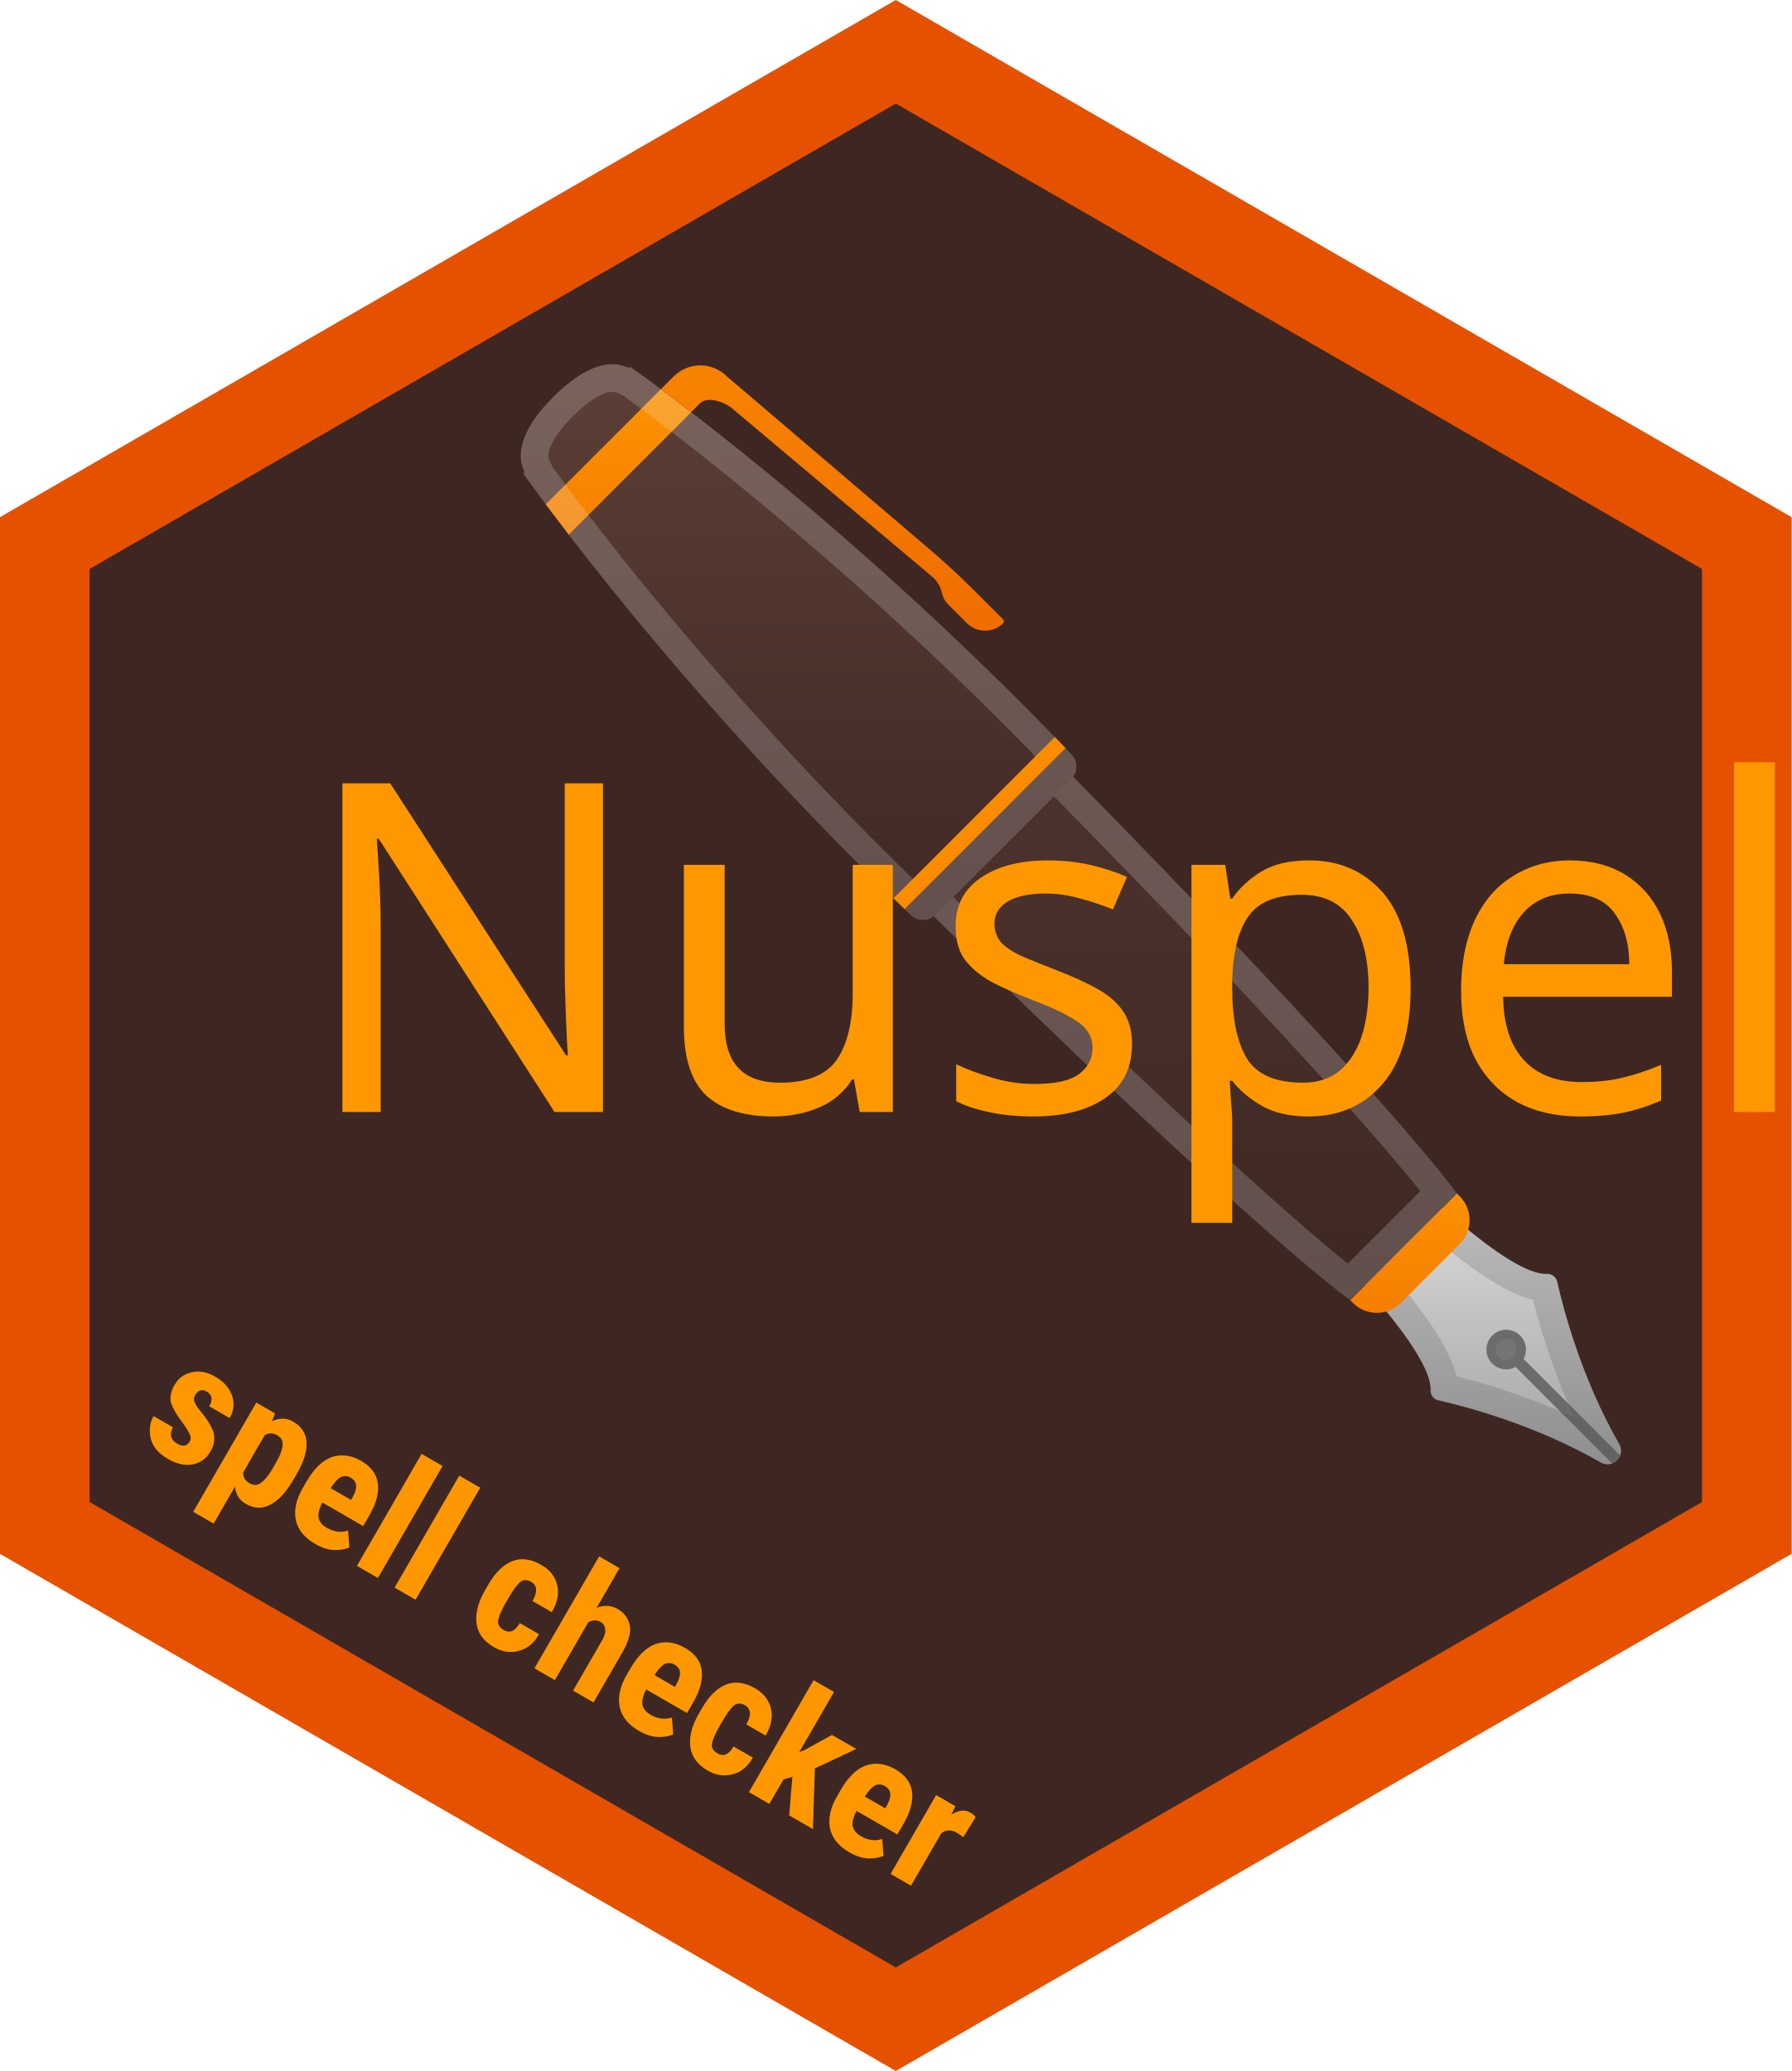
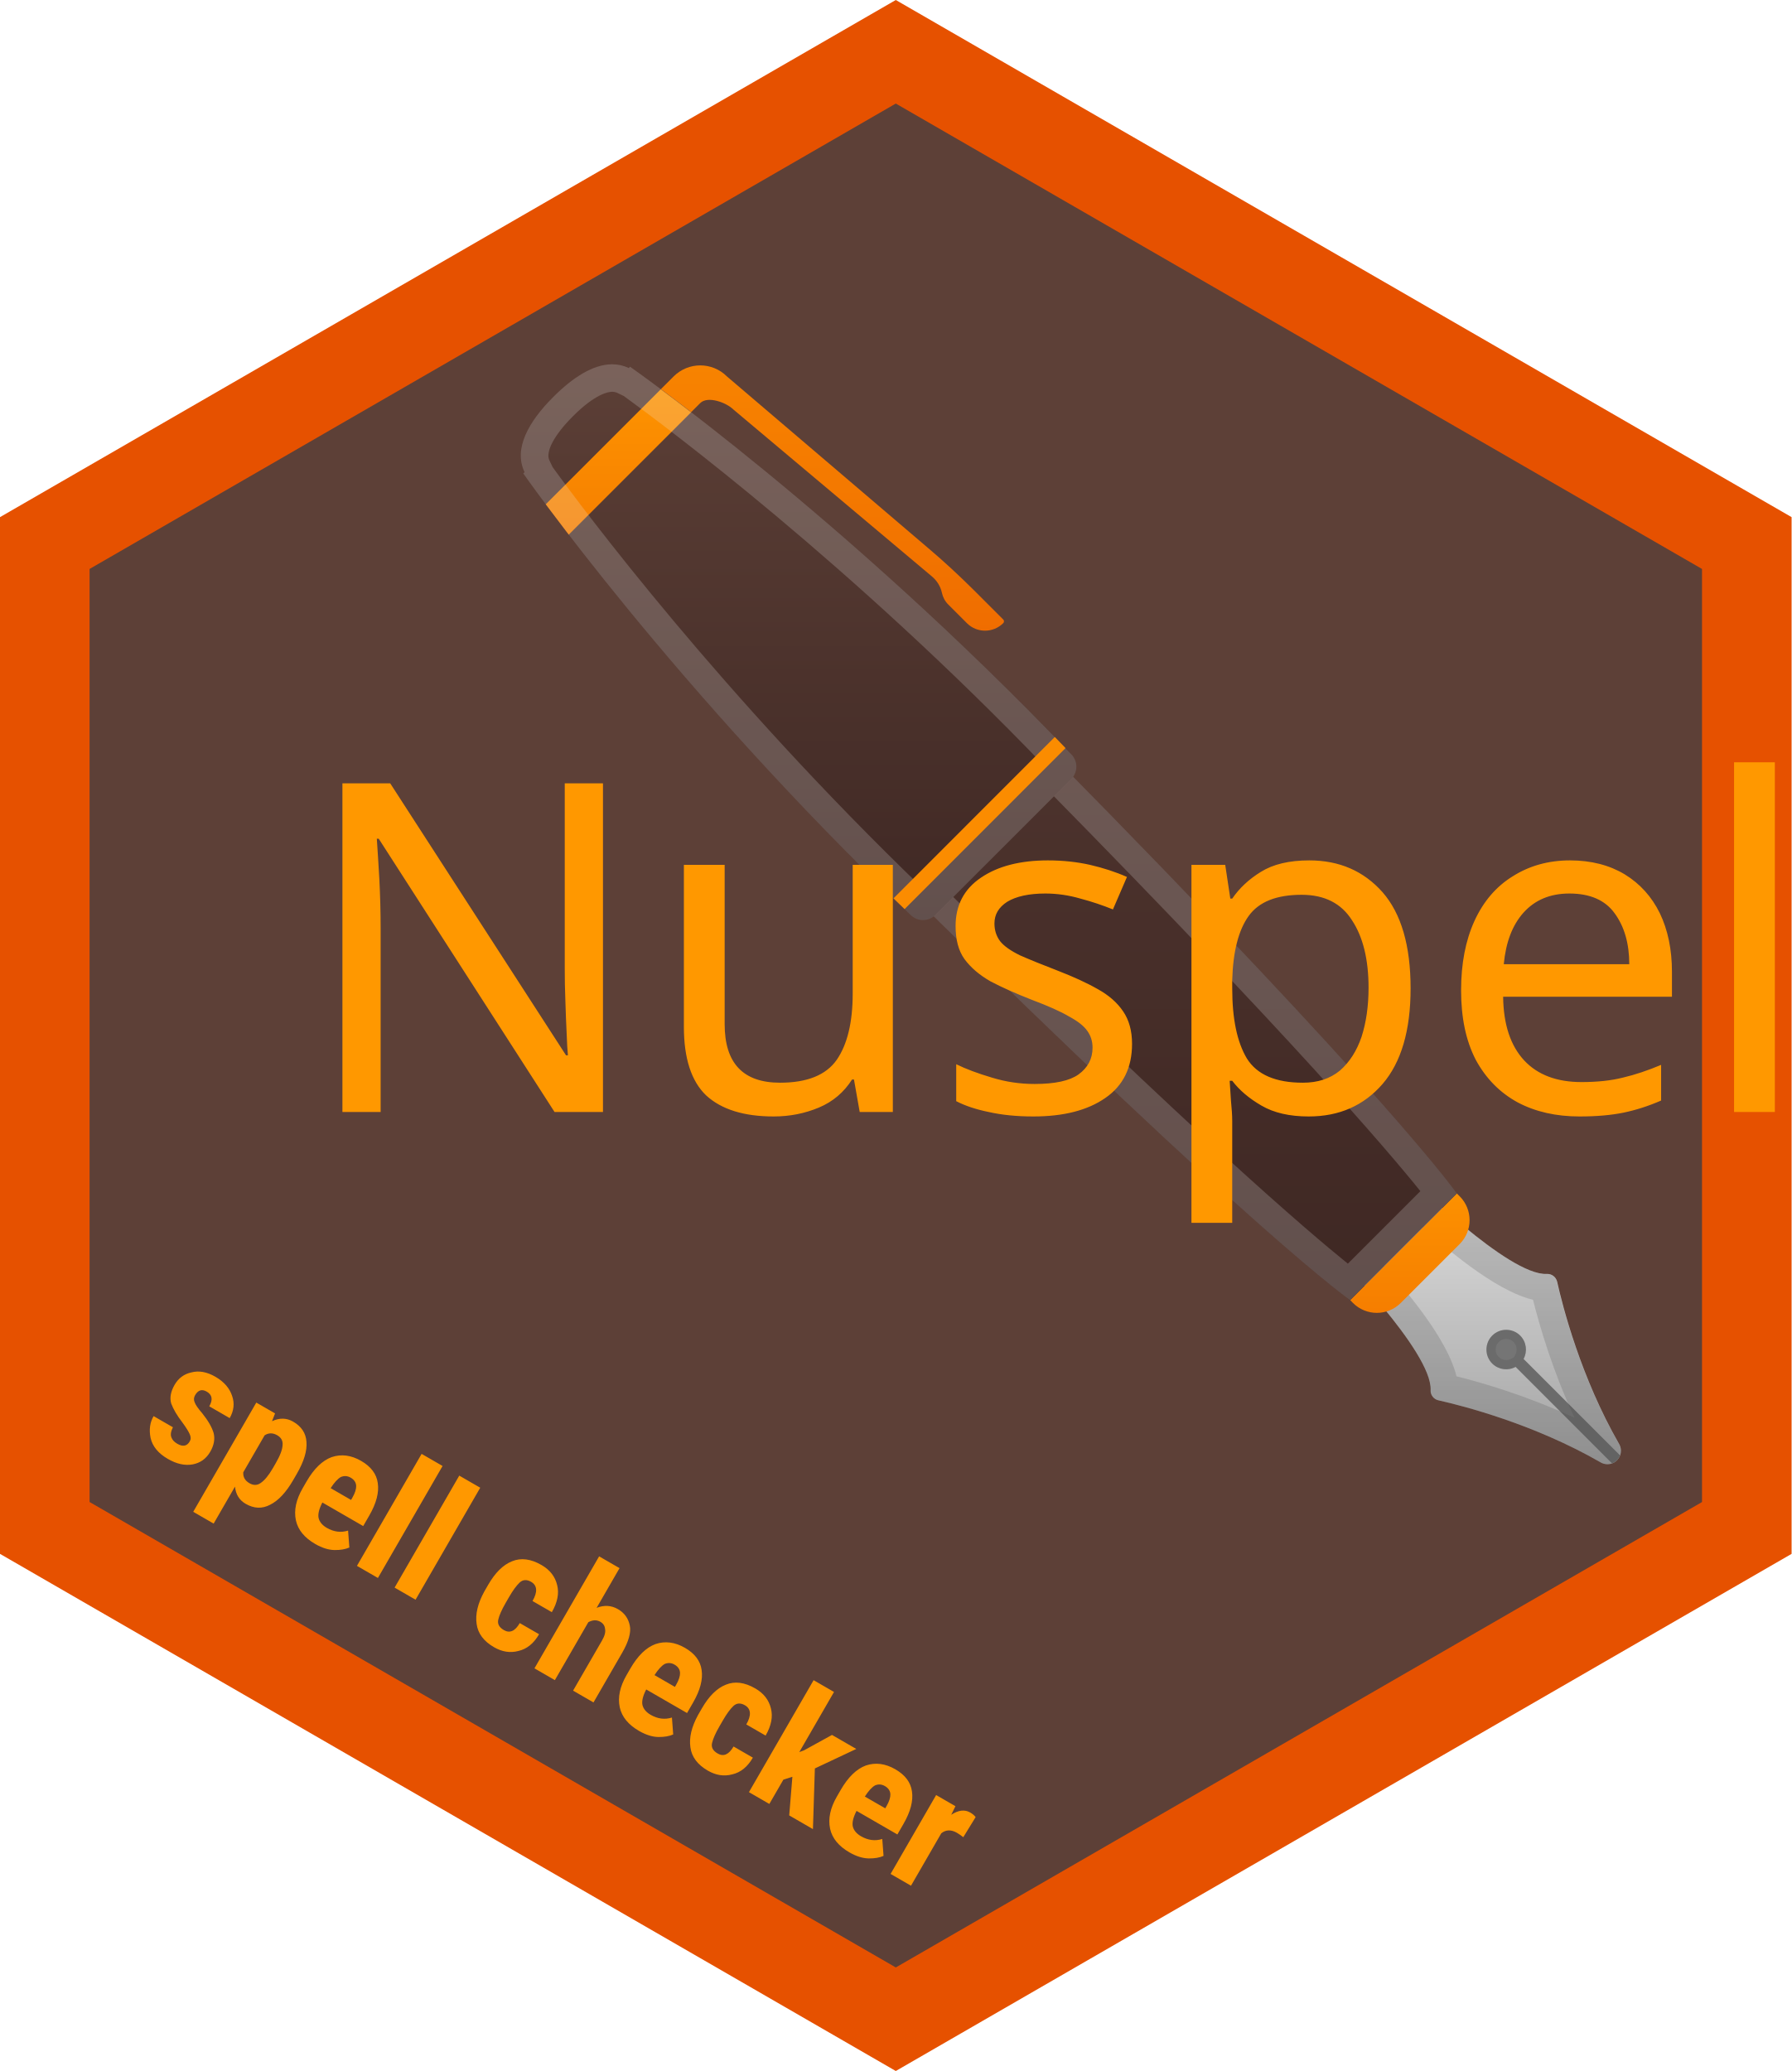
<svg xmlns="http://www.w3.org/2000/svg" xmlns:xlink="http://www.w3.org/1999/xlink" width="1.73in" height="2in" viewBox="0 0 43.942 50.8" version="1.1" id="svg8">
  <defs id="defs2">
    <linearGradient gradientTransform="matrix(-1,0,0,1,127.9876,0)" y2="67.104" y1="2.333" x2="93.7" x1="93.7" gradientUnits="userSpaceOnUse" id="SVGID_5_">
      <stop style="stop-color:#795548;stop-opacity:1" id="stop1237" offset="0" />
      <stop style="stop-color:#3e2723;stop-opacity:1" id="stop1239" offset="1" />
    </linearGradient>
    <linearGradient id="SVGID_1_-2" gradientUnits="userSpaceOnUse" x1="19.655" x2="19.655" y1="93" y2="126.44" gradientTransform="matrix(-1,0,0,1,127.9876,0)">
      <stop offset="0" style="stop-color:#E0E0E0" id="stop2-9" />
      <stop offset="0.995" style="stop-color:#9E9E9E" id="stop4-1" />
    </linearGradient>
    <linearGradient id="SVGID_2_" gradientUnits="userSpaceOnUse" x1="91.675" x2="91.675" y1="-7.667" y2="35.475" gradientTransform="matrix(-1,0,0,1,127.9876,0)" spreadMethod="pad">
      <stop offset="0" id="stop11" style="stop-color:#fb8c00;stop-opacity:1" />
      <stop offset="0.976" id="stop13" style="stop-color:#ef6c00;stop-opacity:1" />
      <stop offset="1" id="stop15" style="stop-color:#ff6d00;stop-opacity:1" />
    </linearGradient>
    <linearGradient id="SVGID_6_" gradientUnits="userSpaceOnUse" x1="113.346" x2="113.346" y1="2.5" y2="25.255" gradientTransform="matrix(-1,0,0,1,127.9876,0)">
      <stop offset="0" id="stop53" style="stop-color:#ff9800;stop-opacity:1" />
      <stop offset="1" id="stop55" style="stop-color:#f57c00;stop-opacity:1" />
    </linearGradient>
    <linearGradient id="SVGID_3_" gradientUnits="userSpaceOnUse" x1="27.013" x2="27.013" y1="89.667" y2="108.667" gradientTransform="matrix(-1,0,0,1,127.9876,0)">
      <stop offset="0" id="stop28" style="stop-color:#ff9800;stop-opacity:1" />
      <stop offset="1" id="stop30" style="stop-color:#f57c00;stop-opacity:1" />
    </linearGradient>
    <linearGradient id="SVGID_4_" gradientUnits="userSpaceOnUse" x1="51.883" x2="51.883" y1="40" y2="108.659" gradientTransform="matrix(-1,0,0,1,127.9876,0)">
      <stop offset="0" id="stop35" style="stop-color:#4e342e;stop-opacity:1" />
      <stop offset="1" id="stop37" style="stop-color:#3e2723;stop-opacity:1" />
    </linearGradient>
    <linearGradient id="SVGID_5_-3" gradientUnits="userSpaceOnUse" x1="93.7" x2="93.7" y1="2.333" y2="67.104" gradientTransform="matrix(-1,0,0,1,127.9876,0)">
      <stop offset="0" id="stop46" style="stop-color:#5d4037;stop-opacity:1" />
      <stop offset="1" id="stop48" style="stop-color:#3e2723;stop-opacity:1" />
    </linearGradient>
    <linearGradient xlink:href="#SVGID_6_" id="linearGradient889" gradientUnits="userSpaceOnUse" gradientTransform="matrix(-1,0,0,1,127.9876,0)" x1="113.346" y1="2.5" x2="113.346" y2="25.255" />
    <clipPath id="SVGID_8_">
      <use id="use67" xlink:href="#SVGID_7_" style="overflow:visible" x="0" y="0" width="100%" height="100%" />
    </clipPath>
    <path d="m 123.73,15.91 -0.14,-0.14 c 1.22,-2.54 -0.41,-5.49 -3.15,-8.22 -2.74,-2.73 -5.68,-4.37 -8.22,-3.15 l -0.14,-0.14 c 0,0 -23.31,16.29 -48.16,42.3 -0.72,0.75 -0.7,1.94 0.03,2.68 l 7.41,7.41 7.41,7.41 c 0.73,0.73 1.93,0.75 2.68,0.03 26,-24.86 42.28,-48.18 42.28,-48.18 z" id="SVGID_7_" />
    <linearGradient xlink:href="#SVGID_5_" id="linearGradient1233" x1="2.197" y1="271.6" x2="41.745" y2="271.6" gradientUnits="userSpaceOnUse" />
    <linearGradient xlink:href="#SVGID_5_-3" id="linearGradient1235" gradientUnits="userSpaceOnUse" gradientTransform="matrix(-1,0,0,1,127.9876,0)" x1="93.7" y1="2.333" x2="93.7" y2="67.104" />
  </defs>
  <g id="layer1" transform="translate(0,-246.2)">
    <text xml:space="preserve" style="font-style:normal;font-weight:normal;font-size:10.583px;line-height:1.25;font-family:sans-serif;letter-spacing:0px;word-spacing:0px;fill:#ff9800;fill-opacity:1;stroke:none;stroke-width:0.265" x="-127.982" y="264.564" id="text1157-3" transform="rotate(-30)">
      <tspan id="tspan1155-6" x="-127.982" y="264.564" style="font-style:normal;font-variant:normal;font-weight:bold;font-stretch:normal;font-size:4.233px;font-family:'Roboto Condensed';-inkscape-font-specification:'Roboto Condensed, ';fill:#ff9800;fill-opacity:1;stroke-width:0.265">spell checker</tspan>
    </text>
+     <path style="fill:url(#linearGradient1233);fill-opacity:1;stroke:none;stroke-width:9;stroke-miterlimit:4;stroke-dasharray:none;stroke-dashoffset:0;stroke-opacity:1" d="m 2.197,260.156 v 22.887 L 21.971,294.46 41.745,283.044 V 260.156 L 21.971,248.74 Z" id="rect1193-5" />
    <path style="fill:#e65100;fill-opacity:1;stroke:none;stroke-width:37.795;stroke-miterlimit:4;stroke-dasharray:none;stroke-dashoffset:0;stroke-opacity:1" d="M 0,47.943 V 144.057 L 83.04,192 166.08,144.057 V 47.943 L 83.04,-7.6347865e-7 Z" transform="matrix(0.2645833,0,0,0.2645833,0,246.2)" id="rect1193" />
-     <path style="fill:url(#linearGradient1233);fill-opacity:1;stroke:none;stroke-width:9;stroke-miterlimit:4;stroke-dasharray:none;stroke-dashoffset:0;stroke-opacity:1" d="m 2.197,260.156 v 22.887 L 21.971,294.46 41.745,283.044 V 260.156 L 21.971,248.74 Z" id="rect1193-5" />
+     <path style="fill:#5d4037;fill-opacity:1;stroke:none;stroke-width:9;stroke-miterlimit:4;stroke-dasharray:none;stroke-dashoffset:0;stroke-opacity:1" d="m 2.197,260.156 v 22.887 L 21.971,294.46 41.745,283.044 V 260.156 L 21.971,248.74 Z" id="rect1193-5-5" />
    <text xml:space="preserve" style="font-style:normal;font-weight:normal;font-size:4.233px;line-height:1.25;font-family:sans-serif;letter-spacing:0px;word-spacing:0px;fill:#ff9800;fill-opacity:1;stroke:none;stroke-width:0.265" x="143.606" y="242.105" id="text1157" transform="rotate(30)">
      <tspan id="tspan1155" x="143.606" y="242.105" style="font-style:normal;font-variant:normal;font-weight:bold;font-stretch:normal;font-size:4.233px;font-family:'Roboto Condensed';-inkscape-font-specification:'Roboto Condensed, ';fill:#ff9800;fill-opacity:1;stroke-width:0.265">spell checker</tspan>
    </text>
    <g id="g883" transform="matrix(0.224838,-1.401048e-8,1.401048e-8,0.224838,11.87682,254.2359)">
      <path id="path7" style="fill:url(#SVGID_1_-2)" d="m 115.918,103.24 c -4.21,0.21 -14.97,-10.56 -14.97,-10.56 l -8.27,8.27 c 0,0 10.76,10.77 10.56,14.98 -0.03,0.52 0.34,0.99 0.85,1.1 2.68,0.6 10.44,2.59 17.71,6.78 0.39,0.22 0.84,0.25 1.24,0.1 0.19,-0.07 0.37,-0.18 0.52,-0.33 0.17,-0.17 0.27,-0.35 0.35,-0.54 0.15,-0.4 0.12,-0.85 -0.1,-1.24 -4.18,-7.27 -6.17,-15.03 -6.77,-17.72 -0.13,-0.51 -0.59,-0.87 -1.12,-0.84 z" />
      <path id="path9" style="fill:#757575" d="m 112.508,113.38 10.52,10.53 c 0.19,-0.07 0.37,-0.18 0.52,-0.33 0.17,-0.17 0.27,-0.35 0.35,-0.54 l -10.52,-10.52 c 0.44,-0.82 0.32,-1.86 -0.37,-2.55 -0.84,-0.84 -2.21,-0.84 -3.05,0 -0.84,0.84 -0.84,2.21 0,3.05 0.69,0.68 1.74,0.81 2.55,0.36 z" />
      <path id="path18" style="fill:url(#SVGID_2_);fill-opacity:1" d="m 20.658,5.33 c 1.61,-1.61 4.21,-1.61 5.82,0 l 21.98,18.75 c 1.69,1.43 3.32,2.94 4.89,4.5 l 3.27,3.27 c 0.11,0.11 0.11,0.28 0,0.39 v 0 c -1.1,1.1 -2.88,1.1 -3.97,0 l -2.04,-2.04 c -0.36,-0.36 -0.58,-0.8 -0.68,-1.26 -0.15,-0.71 -0.55,-1.34 -1.1,-1.8 l -21.62,-18.18 c -0.8,-0.8 -2.83,-1.53 -3.64,-0.73 l -4.73,4.73 -2.91,-2.91 z" />
      <g transform="matrix(-1,0,0,1,127.9876,0)" id="g22" style="opacity:0.2">
        <path id="path20" style="fill:#424242" d="m 27.01,96.88 4.09,4.1 c -3.43,3.66 -8.18,9.29 -9.17,13.43 -2.86,0.71 -7.73,2.13 -12.89,4.54 2.41,-5.15 3.82,-10.02 4.54,-12.89 4.12,-0.97 9.77,-5.74 13.43,-9.18 m 0.03,-4.21 c 0,0 -10.56,10.57 -14.85,10.57 -0.04,0 -0.08,0 -0.12,0 -0.02,0 -0.04,0 -0.05,0 -0.5,0 -0.94,0.36 -1.05,0.85 -0.6,2.69 -2.59,10.45 -6.77,17.72 -0.22,0.39 -0.25,0.84 -0.1,1.24 0.07,0.19 0.18,0.37 0.35,0.54 0.15,0.15 0.33,0.26 0.52,0.33 0.16,0.05 0.33,0.08 0.51,0.08 0.25,0 0.49,-0.06 0.72,-0.19 7.26,-4.18 15.02,-6.17 17.71,-6.78 0.51,-0.12 0.87,-0.58 0.85,-1.1 -0.21,-4.21 10.56,-14.98 10.56,-14.98 z" />
      </g>
      <g transform="matrix(-1,0,0,1,127.9876,0)" id="g26" style="opacity:0.2">
        <path id="path24" style="fill:#424242" d="m 16.5,110.33 c 0.31,0 0.6,0.12 0.82,0.34 0.45,0.45 0.45,1.18 0,1.63 -0.22,0.22 -0.51,0.34 -0.81,0.34 -0.19,0 -0.38,-0.05 -0.55,-0.14 l -0.3,-0.16 -0.16,-0.3 c -0.24,-0.45 -0.16,-1.01 0.2,-1.37 0.21,-0.22 0.5,-0.34 0.8,-0.34 m 0,-1 c -0.55,0 -1.1,0.21 -1.52,0.63 -0.69,0.69 -0.81,1.74 -0.37,2.55 L 4.09,123.04 c 0.07,0.19 0.18,0.37 0.35,0.54 0.15,0.15 0.33,0.26 0.52,0.33 l 10.52,-10.52 c 0.32,0.17 0.67,0.26 1.03,0.26 0.55,0 1.1,-0.21 1.52,-0.63 0.84,-0.84 0.84,-2.21 0,-3.05 -0.42,-0.43 -0.97,-0.64 -1.53,-0.64 z" />
      </g>
      <path id="path33" style="fill:url(#SVGID_3_)" d="m 94.468,106.1 11.63,-11.64 0.31,0.31 c 1.44,1.44 1.44,3.77 0,5.21 l -6.43,6.43 c -1.44,1.44 -3.77,1.44 -5.21,0 z" />
      <path id="path40" style="fill:url(#SVGID_4_)" d="m 53.738,53.72 7.64,-7.64 c 37.69,38.2 44.72,48.38 44.72,48.38 l -5.82,5.82 -5.82,5.82 c 0,0 -10.18,-7.03 -48.36,-44.75 z" />
      <g transform="matrix(-1,0,0,1,127.9876,0)" id="g44" style="opacity:0.2">
        <path id="path42" style="fill:#eeeeee" d="m 66.62,50.34 5.5,5.5 5.5,5.5 C 50.48,88.07 38.14,98.6 33.78,102.12 L 29.83,98.17 25.87,94.21 C 29.35,89.87 39.79,77.62 66.62,50.34 M 66.61,46.08 C 28.92,84.28 21.89,94.46 21.89,94.46 l 5.82,5.82 5.82,5.82 c 0,0 10.18,-7.03 48.36,-44.75 l -7.64,-7.64 z" />
      </g>
      <path id="path51" style="fill:url(#linearGradient1235)" d="m 4.258,15.91 0.14,-0.14 c -1.22,-2.54 0.41,-5.49 3.15,-8.22 2.74,-2.73 5.68,-4.37 8.22,-3.15 l 0.14,-0.14 c 0,0 23.31,16.29 48.16,42.3 0.72,0.75 0.7,1.94 -0.03,2.68 l -7.41,7.41 -7.41,7.41 c -0.73,0.73 -1.93,0.75 -2.68,0.03 -26,-24.86 -42.28,-48.18 -42.28,-48.18 z" />
      <path id="path58" style="fill:url(#linearGradient889)" d="m 19.258,6.73 c 0.93,0.69 2.04,1.53 3.31,2.51 l -13.35,13.35 c -0.97,-1.27 -1.81,-2.38 -2.51,-3.31 z" />
      <g transform="matrix(-1,0,0,1,127.9876,0)" id="g62" style="opacity:0.2">
        <path id="path60" style="fill:#eeeeee" d="m 114.03,7 c 0.38,0 1.81,0.19 4.29,2.68 2.03,2.03 3.01,3.87 2.56,4.8 l -0.36,0.75 c -3.41,4.71 -18.38,24.78 -40.38,45.96 l -6.65,-6.66 -6.66,-6.66 c 21.15,-22 41.23,-36.99 45.94,-40.41 L 113.52,7.1 C 113.69,7.03 113.85,7 114.03,7 m 0,-3 c -0.62,0 -1.22,0.13 -1.81,0.41 l -0.14,-0.14 c 0,0 -23.31,16.29 -48.16,42.3 -0.72,0.75 -0.7,1.94 0.03,2.68 l 7.41,7.41 7.41,7.41 c 0.37,0.37 0.86,0.56 1.36,0.56 0.48,0 0.95,-0.18 1.32,-0.53 26,-24.87 42.28,-48.19 42.28,-48.19 l -0.14,-0.14 c 1.22,-2.54 -0.41,-5.49 -3.15,-8.22 C 118.34,5.45 116.11,4 114.03,4 Z" />
      </g>
      <g transform="matrix(-1,0,0,1,127.9876,0)" id="g76">
        <defs id="defs65">
          <path d="m 123.73,15.91 -0.14,-0.14 c 1.22,-2.54 -0.41,-5.49 -3.15,-8.22 -2.74,-2.73 -5.68,-4.37 -8.22,-3.15 l -0.14,-0.14 c 0,0 -23.31,16.29 -48.16,42.3 -0.72,0.75 -0.7,1.94 0.03,2.68 l 7.41,7.41 7.41,7.41 c 0.73,0.73 1.93,0.75 2.68,0.03 26,-24.86 42.28,-48.18 42.28,-48.18 z" id="path1141" />
        </defs>
        <clipPath id="clipPath917">
          <use id="use915" xlink:href="#SVGID_7_" style="overflow:visible" x="0" y="0" width="100%" height="100%" />
        </clipPath>
        <g id="g74" clip-path="url(#SVGID_8_)">
          <path id="path70" style="fill:#fb8c00" d="m 64.37,43.29 c -0.38,0.39 -0.77,0.8 -1.15,1.22 l 20.29,20.3 c 0.42,-0.38 0.82,-0.76 1.22,-1.15 z" />
          <path id="path72" style="opacity:0.3;fill:#fb8c00" d="m 64.37,43.29 c -0.38,0.39 -0.77,0.8 -1.15,1.22 l 20.29,20.3 c 0.42,-0.38 0.82,-0.76 1.22,-1.15 z" />
        </g>
      </g>
    </g>
    <text xml:space="preserve" style="font-style:normal;font-weight:normal;font-size:10.583px;line-height:1.25;font-family:sans-serif;letter-spacing:0px;word-spacing:0px;fill:#ff9800;fill-opacity:1;stroke:none;stroke-width:0.265" x="7.306" y="273.474" id="text1153">
      <tspan id="tspan1151" x="7.306" y="273.474" style="font-style:normal;font-variant:normal;font-weight:normal;font-stretch:normal;font-size:11.289px;font-family:'Mr Dafoe';-inkscape-font-specification:'Mr Dafoe';fill:#ff9800;fill-opacity:1;stroke-width:0.265">Nuspell</tspan>
    </text>
  </g>
</svg>
